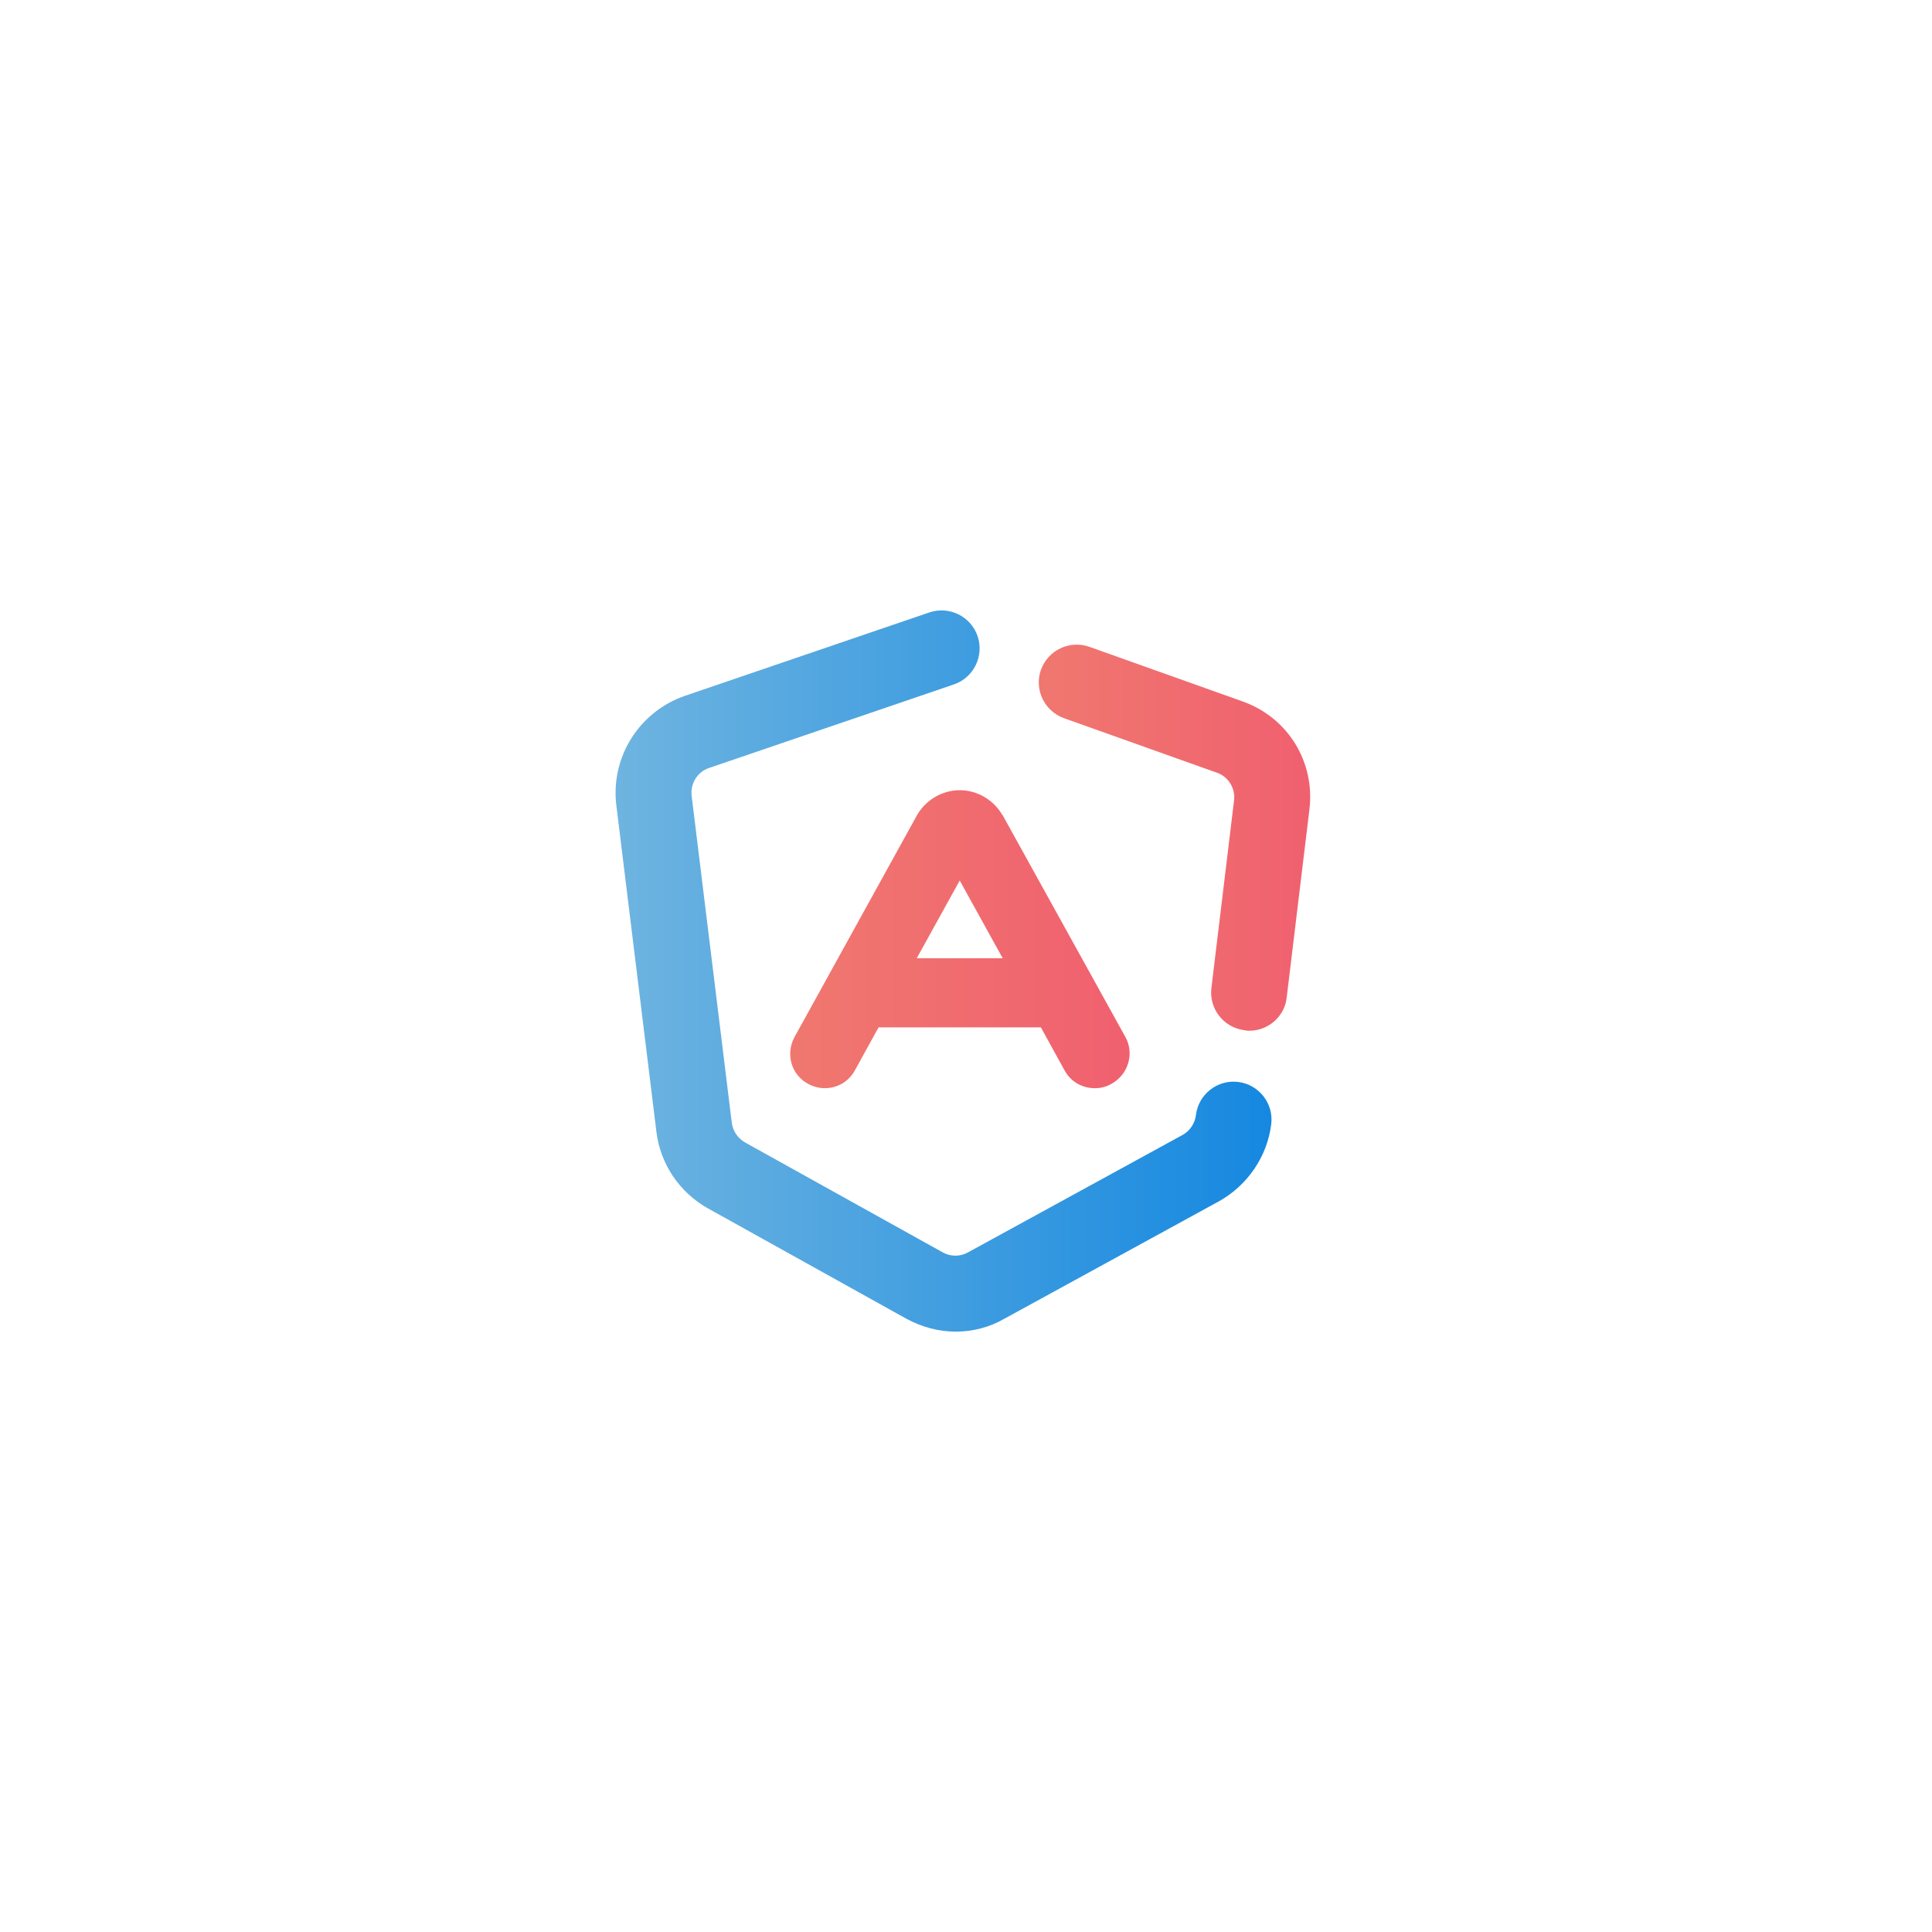
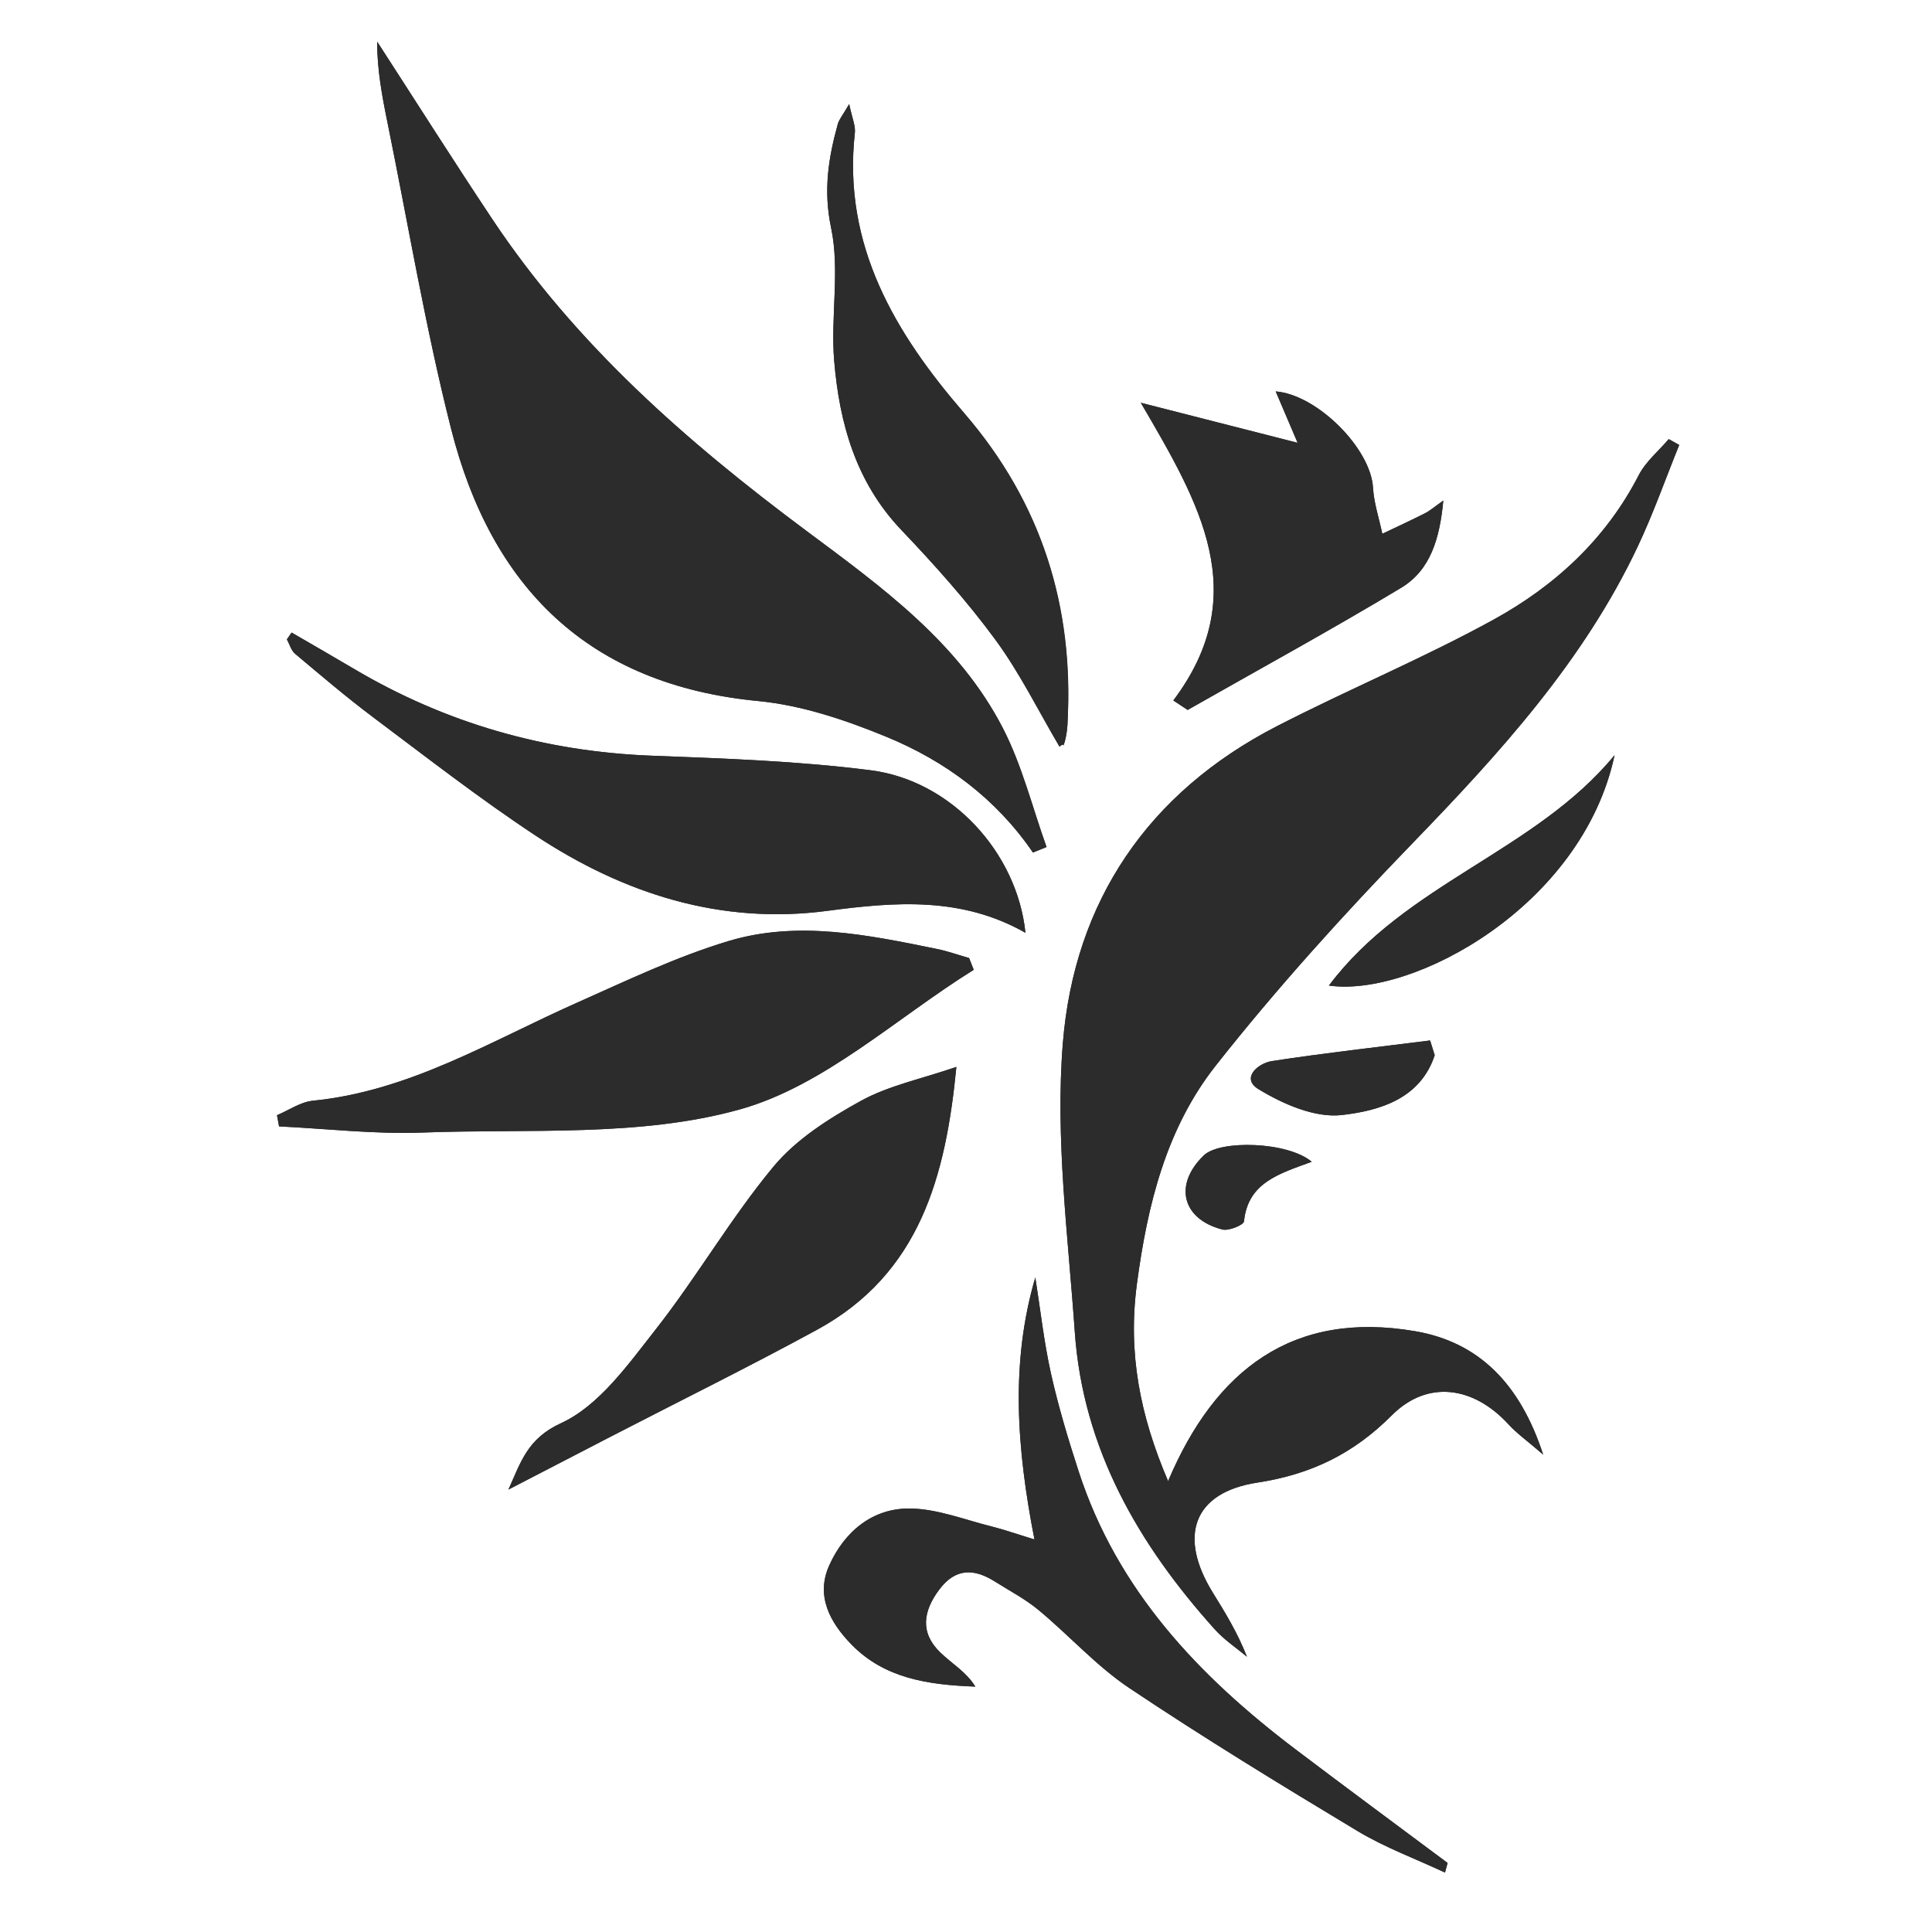
- <svg xmlns="http://www.w3.org/2000/svg" version="1.1" id="图层_1" x="0px" y="0px" viewBox="0 0 400 400" style="enable-background:new 0 0 400 400;" xml:space="preserve">
-   <style type="text/css">
- 	.st0{fill:url(#SVGID_1_);}
- 	.st1{fill:url(#SVGID_2_);}
- 	.st2{fill:url(#SVGID_3_);}
- </style>
-   <g>
-     <linearGradient id="SVGID_1_" gradientUnits="userSpaceOnUse" x1="215.098" y1="173.386" x2="271.307" y2="173.386">
-       <stop offset="3.215440e-02" style="stop-color:#F0776F" />
-       <stop offset="1" style="stop-color:#F0606F" />
-     </linearGradient>
-     <path class="st0" d="M258.7,213.4c-0.3,0-0.6,0-1-0.1c-4.3-0.5-7.4-4.4-6.9-8.7l4.7-38.9c0.3-2.5-1.2-4.9-3.5-5.7l-31.7-11.3   c-4.1-1.5-6.2-5.9-4.8-10c1.5-4.1,5.9-6.2,10-4.8l31.7,11.3c9.4,3.3,15.1,12.5,13.9,22.4l-4.7,38.9   C266,210.4,262.6,213.4,258.7,213.4z" />
-     <linearGradient id="SVGID_2_" gradientUnits="userSpaceOnUse" x1="127.478" y1="201.084" x2="263.331" y2="201.084">
-       <stop offset="0" style="stop-color:#6EB4E0" />
-       <stop offset="1" style="stop-color:#1588E0" />
-     </linearGradient>
-     <path class="st1" d="M197.9,275.7c-3.5,0-7-0.9-10.3-2.7l-41-22.8c-5.9-3.3-9.9-9.2-10.7-15.9l-8.3-67.6   c-1.2-9.9,4.7-19.3,14.1-22.6l50.7-17.3c4.1-1.4,8.6,0.8,10,4.9c1.4,4.1-0.8,8.6-4.9,10l-50.7,17.3c-2.4,0.8-3.9,3.2-3.6,5.8   l8.3,67.6c0.2,1.7,1.2,3.2,2.7,4.1l41,22.8c1.6,0.9,3.6,0.9,5.2,0l44.4-24.3c1.5-0.8,2.6-2.4,2.8-4.1c0.5-4.3,4.4-7.4,8.7-6.9   c4.3,0.5,7.4,4.4,6.9,8.7c-0.8,6.7-4.9,12.7-10.8,16l-44.4,24.3C204.9,274.8,201.4,275.7,197.9,275.7z" />
-     <linearGradient id="SVGID_3_" gradientUnits="userSpaceOnUse" x1="163.547" y1="194.413" x2="233.869" y2="194.413">
-       <stop offset="3.215440e-02" style="stop-color:#F0776F" />
-       <stop offset="1" style="stop-color:#F0606F" />
-     </linearGradient>
-     <path class="st2" d="M233,214.7l-25.4-45.9l-0.1-0.1c-1.8-3.1-5.2-5.1-8.8-5.1c-3.6,0-7,2-8.8,5.1l-25.4,46   c-1.9,3.5-0.7,7.8,2.8,9.7c3.5,1.9,7.8,0.7,9.7-2.8l4.9-8.9h33.6l4.9,8.9c1.3,2.4,3.7,3.7,6.3,3.7c1.2,0,2.4-0.3,3.4-0.9   C233.6,222.5,234.9,218.1,233,214.7z M189.8,198.4l8.9-16.1l8.9,16.1H189.8z" />
-   </g>
+ <svg xmlns="http://www.w3.org/2000/svg" t="1555190170135" class="icon" style="" viewBox="0 0 1024 1024" version="1.1" p-id="7108" width="200" height="200">
+   <defs>
+     <style type="text/css" />
+   </defs>
+   <path d="M619.114 785.025c-14.931-34.881-21.391-67.937-16.538-104.512 5.604-42.276 15.689-82.62 41.804-115.741 32.411-41.103 67.781-80.117 104.217-117.778 46.247-47.804 90.725-96.558 119.436-157.353 8.265-17.493 14.705-35.847 21.979-53.814l-5.567-3.085c-5.382 6.334-12.209 11.931-15.906 19.133-17.439 33.918-44.455 58.694-76.887 76.529-37.354 20.542-76.939 36.972-114.886 56.498-68.297 35.141-107.406 92.96-113.447 168.037-4.073 50.518 2.774 102.047 6.333 153.007 4.329 61.889 33.728 112.663 74.305 157.761 4.91 5.462 11.263 9.633 16.945 14.402-5.025-12.764-11.499-23.326-18.021-33.842-18.521-29.89-10.629-53.214 23.515-58.45 28.617-4.377 51.083-15.407 71.325-35.706 18.795-18.847 43.251-15.453 61.861 4.881 4.383 4.793 9.823 8.633 18.315 15.969-12.266-37.613-34.132-59.607-67.842-65.388-64.67-11.106-105.869 20.239-130.943 79.458zM547.481 451.869l7.217-2.924c-7.541-21.015-12.94-43.141-23.058-62.828-23.503-45.738-64.677-75.279-104.528-104.972-63.386-47.22-122.097-98.729-166.226-165.057-20.695-31.097-40.675-62.667-60.98-94.020-0.006 14.665 2.531 28.47 5.338 42.215 11.086 54.379 20.228 109.247 33.854 162.992 21.287 83.975 72.671 135.63 162.746 144.293 23.111 2.219 46.334 10.059 68.001 18.965 31.149 12.817 58.078 32.677 77.65 61.338zM154.55 335.269l-2.484 3.604c1.421 2.575 2.236 5.876 4.34 7.63 13.669 11.47 27.267 23.091 41.55 33.793 28.279 21.193 56.233 42.959 85.689 62.425 46.797 30.926 98.269 47.562 154.976 40.034 35.911-4.766 71.049-7.587 104.891 11.637-4.383-42.567-39.353-80.701-82.013-86.132-38.342-4.892-77.211-6.231-115.893-7.713-56.656-2.163-109.247-17.185-157.986-46.035-10.976-6.487-22.034-12.837-33.058-19.241zM516.093 514.011l-2.455-6.215c-5.691-1.631-11.306-3.645-17.091-4.827-36.549-7.462-73.703-15.178-110.288-4.21-27.664 8.289-54.086 20.995-80.598 32.78-45.534 20.239-88.613 46.793-139.858 51.883-6.521 0.645-12.668 5.021-18.985 7.667l1.081 5.937c25.348 1.21 50.767 4.212 76.030 3.261 56.317-2.129 115.010 2.544 168.089-12.234 44.753-12.466 82.96-48.45 124.076-74.022zM765.878 992.494l1.38-5.083c-26.836-20.026-53.789-39.917-80.486-60.124-51.421-38.923-94.602-84.41-115.075-147.441-5.526-17.029-10.736-34.265-14.637-51.729-3.748-16.797-5.628-34.014-8.326-51.050-13.191 45.051-9.938 90.259-0.449 138.893-10.26-3.152-16.349-5.312-22.581-6.863-14.254-3.542-28.546-9.251-42.911-9.552-20.3-0.422-35.237 12.303-43.283 30.157-7.205 15.991 0.207 30.11 11.876 42.009 17.507 17.873 40.349 21.285 65.556 22.228-4.759-7.783-12.46-12.161-18.608-18.125-10.825-10.492-9.089-21.874-0.481-33.335 8.578-11.445 18.413-11.185 29.377-4.279 7.839 4.944 16.174 9.302 23.248 15.168 16.299 13.509 30.682 29.703 48.133 41.367 39.532 26.446 80.172 51.263 120.933 75.773 14.586 8.765 30.843 14.735 46.336 21.993zM269.477 789.51c18.183-9.417 36.358-18.846 54.548-28.235 36.317-18.754 72.999-36.862 108.892-56.401 54.727-29.794 68.346-81.479 73.984-139.381-18.752 6.436-36.031 9.937-50.758 18.071-16.793 9.27-34.167 20.3-46.197 34.793-22.634 27.282-40.549 58.434-62.483 86.357-14.606 18.593-30.009 40.402-50.157 49.625-17.846 8.171-21.287 20.741-27.834 35.182zM561.554 395.73c1.062-0.933 2.553-1.591 2.789-2.572 0.933-3.447 1.478-7.42 1.526-11.508 3.161-59.772-13.435-114.753-54.884-162.735-36.437-42.175-64.522-88.87-57.891-148.517 0.412-3.7-1.436-7.648-3.011-15.223-3.375 5.838-5.338 8.062-6.044 10.643-4.998 18.043-7.703 35.21-3.535 54.993 4.752 22.526-0.327 46.933 1.618 70.301 2.764 33.161 11.463 64.432 35.619 89.815 17.569 18.459 34.72 37.586 49.794 58.091 12.99 17.668 22.785 37.69 34.028 56.726zM621.885 371.262l7.596 5.012c37.751-21.473 75.869-42.31 113.078-64.677 15.685-9.431 20.519-26.188 22.427-46.284-4.669 3.277-6.997 5.356-9.678 6.71-7.463 3.786-15.088 7.289-22.641 10.898-1.711-8.144-4.462-16.241-4.946-24.463-1.228-20.851-29.654-49.286-51.573-51.001l11.615 27.236-83.116-21.226c31.239 53.381 59.562 101.532 17.235 157.795zM855.761 400.247c-41.884 50.972-110.953 68.048-151.394 122.115 44.425 6.447 134.302-42.045 151.394-122.115zM760.426 559.27l-2.438-7.804c-27.932 3.542-55.94 6.643-83.756 10.91-7.58 1.162-16.645 9.142-7.222 14.886 12.988 7.921 30 15.366 44.215 13.724 19.586-2.257 41.55-8.397 49.205-31.724zM695.238 615.766c-12.595-10.701-48.475-11.705-57.113-3.442-16.077 15.371-11.776 33.761 9.724 39.333 3.409 0.881 11.294-2.396 11.499-4.307 2.071-20.524 18.476-25.193 35.895-31.585z" fill="#2c2c2c" p-id="7109" />
+   <path d="M619.114 785.025c25.071-59.223 66.272-90.569 130.96-79.458 33.713 5.785 55.573 27.779 67.842 65.388-8.492-7.344-13.92-11.18-18.315-15.969-18.608-20.339-43.065-23.728-61.861-4.881-20.245 20.3-42.721 31.327-71.325 35.706-34.149 5.228-42.045 28.56-23.515 58.45 6.522 10.526 12.988 21.074 18.021 33.842-5.686-4.766-12.037-8.941-16.945-14.402-40.582-45.097-69.984-95.871-74.305-157.761-3.555-50.971-10.401-102.493-6.333-153.007 6.044-75.076 45.154-132.893 113.447-168.037 37.946-19.529 77.539-35.952 114.886-56.498 32.425-17.837 59.451-42.601 76.887-76.529 3.7-7.197 10.521-12.799 15.906-19.133l5.567 3.085c-7.274 17.959-13.707 36.316-21.979 53.814-28.722 60.803-73.196 109.556-119.436 157.353-36.432 37.651-71.788 76.669-104.217 117.778-26.116 33.116-36.204 73.459-41.804 115.741-4.859 36.577 1.589 69.633 16.524 104.512zM547.481 451.869c-19.58-28.661-46.501-48.514-77.65-61.344-21.664-8.919-44.896-16.749-68.001-18.965-90.075-8.665-141.45-60.321-162.746-144.293-13.627-53.733-22.764-108.61-33.854-162.992-2.8-13.751-5.357-27.555-5.338-42.215 20.305 31.354 40.292 62.927 60.98 94.020 44.133 66.323 102.847 117.845 166.226 165.057 39.849 29.686 81.026 59.238 104.528 104.972 10.121 19.698 15.521 41.818 23.058 62.828l-7.217 2.926z" fill="#2c2c2c" p-id="7110" />
+   <path d="M154.55 335.269c11.022 6.406 22.081 12.747 33.055 19.241 48.738 28.853 101.328 43.868 157.986 46.035 38.688 1.477 77.553 2.827 115.893 7.713 42.66 5.441 77.634 43.57 82.013 86.132-33.842-19.227-68.978-16.405-104.891-11.637-56.708 7.525-108.183-9.107-154.976-40.034-29.45-19.466-57.412-41.236-85.689-62.425-14.274-10.7-27.879-22.3-41.55-33.793-2.106-1.764-2.921-5.046-4.34-7.63l2.49-3.604zM516.093 514.011c-41.109 25.577-79.323 61.561-124.077 74.022-53.072 14.78-111.767 10.111-168.089 12.234-25.262 0.957-50.678-2.053-76.030-3.261l-1.081-5.937c6.322-2.65 12.47-7.021 18.985-7.667 51.241-5.076 94.325-31.634 139.858-51.883 26.511-11.78 52.933-24.489 80.598-32.78 36.591-10.97 73.734-3.252 110.288 4.21 5.785 1.181 11.401 3.199 17.091 4.827l2.46 6.215zM765.878 992.494c-15.491-7.255-31.751-13.227-46.334-21.993-40.767-24.507-81.403-49.33-120.933-75.773-17.45-11.673-31.839-27.857-48.133-41.367-7.071-5.876-15.417-10.23-23.248-15.168-10.97-6.913-20.795-7.157-29.377 4.279-8.598 11.461-10.341 22.842 0.481 33.335 6.15 5.97 13.853 10.341 18.608 18.125-25.207-0.937-48.044-4.356-65.556-22.228-11.667-11.908-19.081-26.022-11.876-42.009 8.042-17.854 22.973-30.583 43.283-30.157 14.374 0.305 28.65 6.009 42.911 9.552 6.236 1.551 12.323 3.716 22.581 6.863-9.492-48.629-12.747-93.837 0.449-138.893 2.695 17.028 4.57 34.253 8.326 51.050 3.898 17.462 9.1 34.692 14.637 51.729 20.461 63.037 63.653 108.521 115.075 147.441 26.698 20.213 53.644 40.091 80.486 60.124l-1.385 5.083zM269.477 789.51c6.553-14.441 9.988-27.009 27.831-35.177 20.141-9.218 35.552-31.031 50.157-49.625 21.936-27.926 39.849-59.071 62.483-86.357 12.018-14.499 29.396-25.518 46.197-34.793 14.727-8.134 32.005-11.636 50.758-18.071-5.638 57.906-19.259 109.597-73.984 139.381-35.895 19.543-72.578 37.638-108.892 56.401-18.194 9.394-36.368 18.823-54.545 28.229zM561.554 395.73c-11.232-19.036-21.029-39.061-34.019-56.74-15.072-20.501-32.222-39.629-49.794-58.091-24.15-25.376-32.861-56.655-35.619-89.815-1.947-23.361 3.135-47.769-1.618-70.301-4.177-19.792-1.468-36.954 3.535-54.993 0.713-2.567 2.672-4.807 6.044-10.643 1.575 7.578 3.423 11.52 3.011 15.223-6.628 59.645 21.451 106.35 57.891 148.517 41.454 47.98 58.046 102.959 54.801 165.127-0.252 4.151-0.999 8.041-2.188 11.726 0.49-1.628-0.987-0.957-2.055-0.006zM621.885 371.262c42.332-56.262 14.012-104.419-17.239-157.788l83.116 21.226-11.615-27.236c21.915 1.711 50.337 30.142 51.573 51.001 0.481 8.225 3.228 16.308 4.946 24.463 7.557-3.611 15.178-7.106 22.641-10.898 2.681-1.363 5.011-3.438 9.678-6.71-1.914 20.083-6.746 36.858-22.427 46.284-37.207 22.368-75.326 43.216-113.078 64.677l-7.587-5.021zM855.761 400.247c-17.091 80.077-106.976 128.561-151.394 122.115 40.445-54.061 109.514-71.133 151.394-122.115zM760.426 559.27c-7.66 23.326-29.62 29.459-49.205 31.724-14.212 1.639-31.227-5.79-44.215-13.724-9.428-5.749-0.354-13.732 7.222-14.886 27.815-4.265 55.827-7.374 83.756-10.91l2.438 7.804zM695.238 615.766c-17.418 6.387-33.824 11.053-35.898 31.585-0.194 1.923-8.085 5.183-11.499 4.307-21.501-5.567-25.801-23.962-9.724-39.333 8.633-8.255 44.521-7.261 57.118 3.442z" fill="#2c2c2c" p-id="7111" />
</svg>
